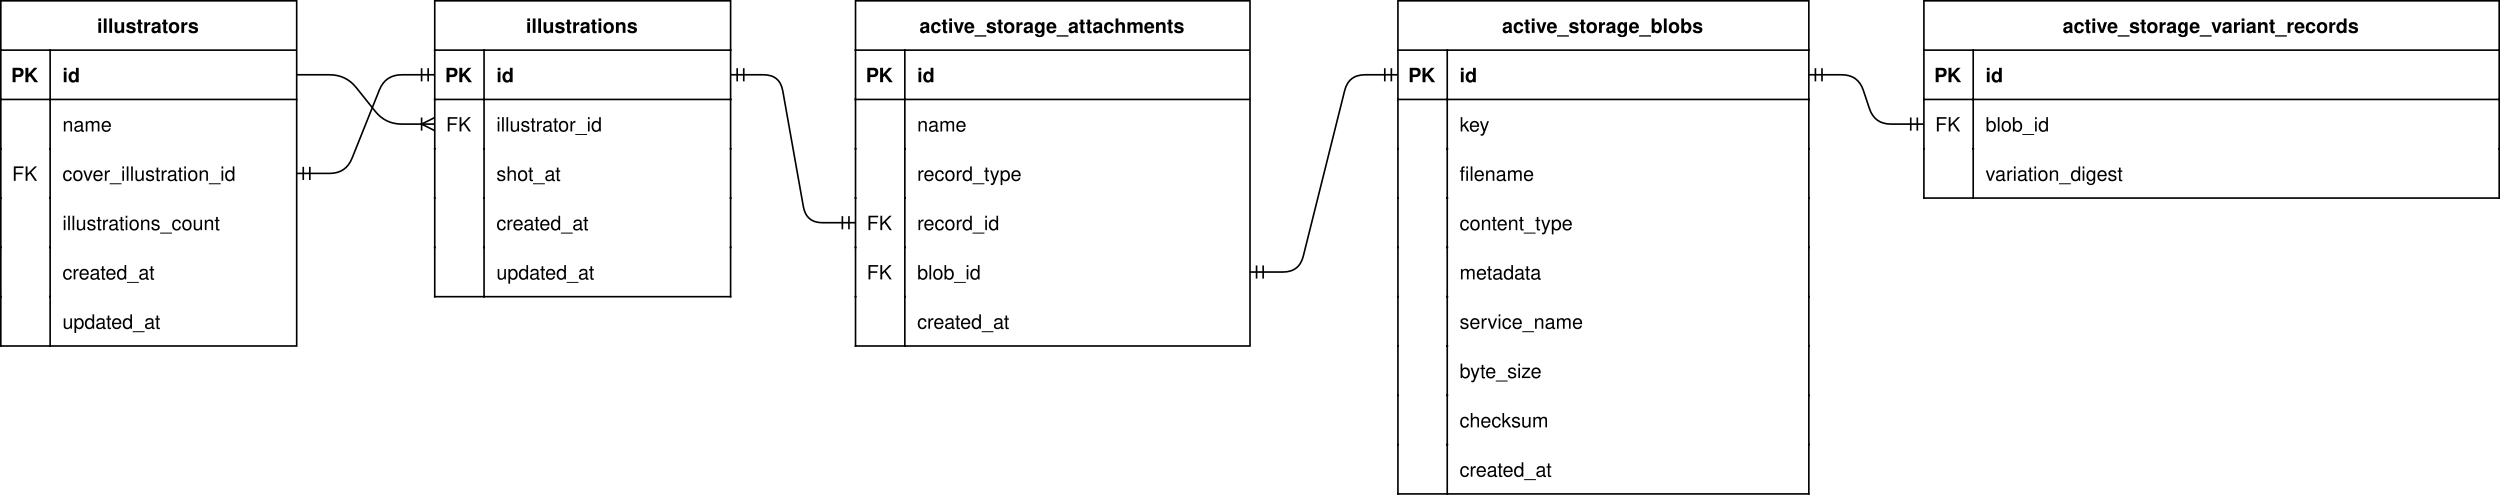
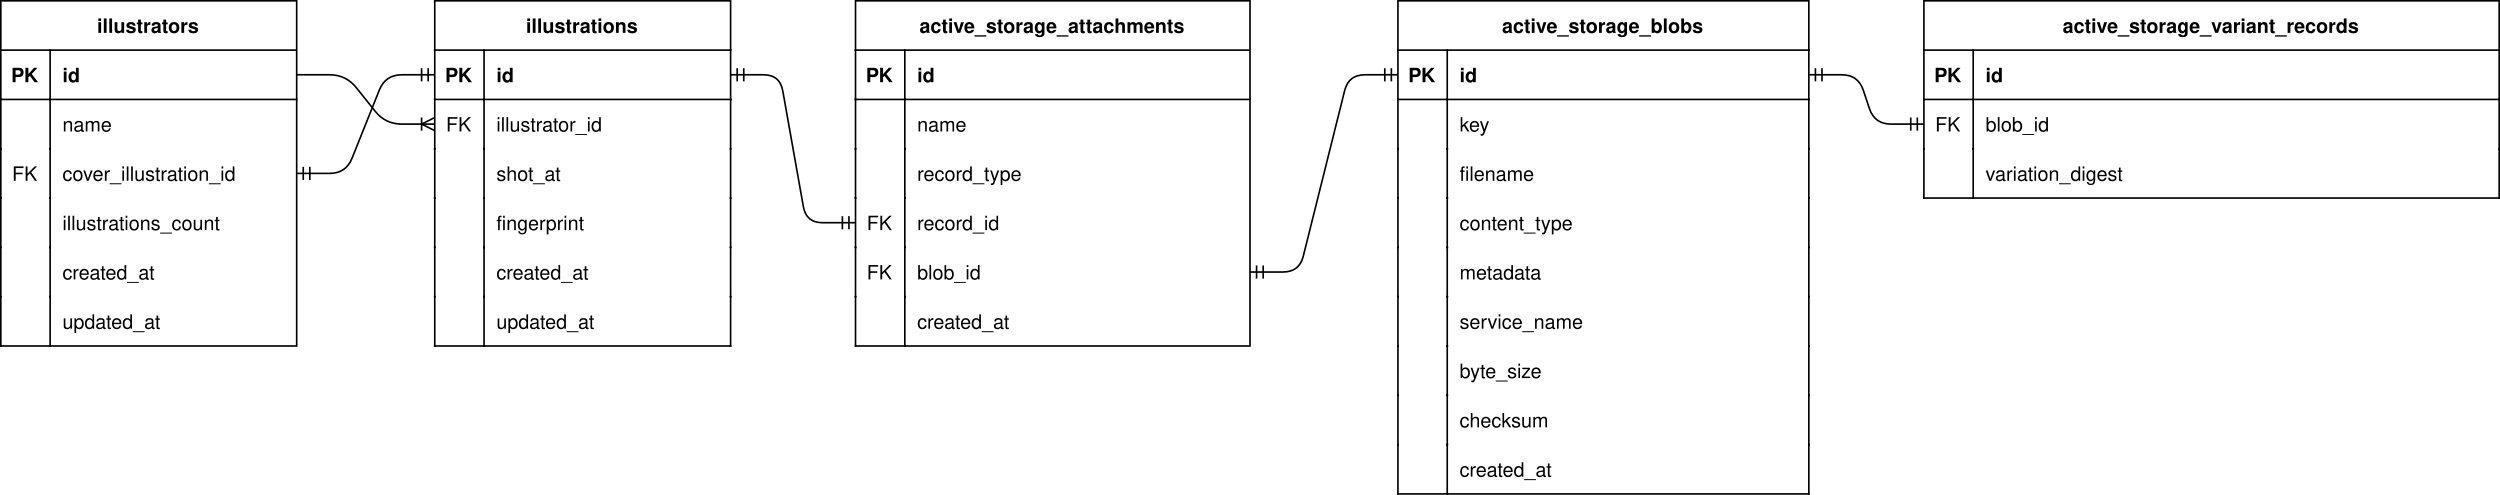
- <svg xmlns="http://www.w3.org/2000/svg" version="1.1" width="1521px" height="301px" viewBox="-0.5 -0.5 1521 301" content="&lt;mxfile&gt;&lt;diagram id=&quot;Jq6jx7LXszXOb3B-7CZP&quot; name=&quot;ページ1&quot;&gt;7Z3vj6I4GMf/Gt9uRETl5Tn745KbzW1mN7m7V6YjHSWL1JQ6o/vXXwsUkdZJq8BCaTLJ2AIVnu/jB/r0KR25D7vjFwz2268ogNFoMg6OI/fjaDJxHG9G/7GaU1YzdeZZxQaHQb7TueJ7+AvmleO89hAGMLnYkSAUkXB/WblGcQzX5KIOYIzeLnd7QdHlt+7BBgoV39cgEmv/CQOyzWoXk/m5/k8Ybrb8m52Zn23ZAb5zfiXJFgTorVTlfhq5Dxghkn3aHR9gxIzH7ZId9/nK1uLEMIyJygGT7IBXEB3yawuj6JAQDAjCSX6O5MQvnJ7unn0k4JlVLRMCMMn1cce0glqcgDCGmFY4aTmKwD4J092zmm0YBY/ghA6EN8RLy5fwCIOnTB62L1XqkTbGiqzxF9r49/xk2GYQhZuYfl7Ti2XfuMQwoefyCBKS7yGaI7fQK8QEHktVuXm+QLSDBJ/oLvnWWa4Ud9W8+HbW3VnkdduS5oWvgtzXNkXLZznoh1wRuTquoM77ijwxV1puEQ5/MR2i3G5lldLyW7iLQEx9FASVqiVKf5OptaknPKAIMSljFENBTbZTgNH+B8AbSPKKPQpjkl6yt6R/1AgP4w/eyKPn+kDLzrlM/9jumDygmDlcmEoEqXhvkAm4JGifNxrBF94+zk3MPj8jQtDuqtQTZalzbV1Fbd0apJ0K0n7766q49KpICKInyjIQb6JMihRt4CyFRC+pBQurVc1Z/XkharmXKKXTNgwCGEut7CpbuWRWV9OqeWNnA2i3BiKKiBgQ6uGHOEgEqYrzVFLPE7EZ/Gb1OAyzfZfJHqzDePOYHTmryOs1IO/x+o/Iq1Vupebq1XtmQawE4nE9IJ61COK5urTt/JBhEPL21Ck8UzaxQRReCNLFYAe7zuG6BTWZu77lbpvc9VvkLu8flbT9/LufgG9Cr69sZYPQ6ziCemtmrlURPghRvOr+Q3HdEpsMY2dh4dsgfJ1Jm/T1+4ha7oHDYu1EvFOWKZus1vRbiBmk1VDYaNR6FrVNotZrE7WzXqLWUzaqQah1xGjQGkPaerACphBWXVijCTsRlLbIbRK5izaRqzFw2mUGq1vZJAaLQ6OHfWAWg9WFNZnBEzGIdNGxeR/Io0Gkn7g8U0Az/6SovIejBebtTfKmBBR1tX9DBooku6inKSgaTyMG3SclKUTdj7ffloSiIbDR90sx7cjiWKPPoo3jNvNQJDlG/RwPnQwyciTJIyplUhszEqohrtEkFlOPLImbJHGbmSk6WUdd5vAgB0t56yXxki0ixoSONFQ1GcDu1PK2Sd62moziXh/t7jBfuQsOjK9iN8W0EVINYY1GrBidt8xtlLltZqW4GqH9LkNY3comQVgM3Zs2RKohrNEQFsNKYE3CV7hKCMJgA6ngBKy3O8i49y6eR4MYL/U4MK+PlxZ19c/Xt2Ghe8ZLC2e/Z7xUqm4td0wxLNTT8VJ3kJEh7hcDGC/VEPj6zbMgYj2CKzVXs+K2B3NPD0Yfx5Lx0sZwPDWjAzMdZAdmKnZgzJm6ryGp0fQV85MsfZukr2SMtDn6aqQidZm+g4zhT8UYPoZrhIMVOe1NgXAdQXwDIKzxeiML4RogLBs4bY7CYrypnzmDU3U7m8RhMaKUc7j7gYnadTWZwp5rodsodCUjp41B1xP7Nf2ELvfKYUHXE3suzxF6Nga5GqoajdyxRW6jyJXM528OuU4v+TpWNqpJfBXj8qYlCGoIazRiFeZJwGAD+fgltV9ITk8wSmf3fzpvyUY5M+g6E4ZlsovynxqMgz/Yih20+OlpB+Lg71T3lNOyDfAYkn/5sfTzf0z6D15e+njkP2hW4PimJ4ZP/5YLpaNY8XxYWuLHiZ7BOYUOeJ1bIDcS4eQfnaezMuOoYsEZS/QtKnFq1Fd4cRbvONE3duspuWdlkYsilMybyC4oP+rsNEJD00pDTrWhzAxCQzd4H/+m9ryPEucH+griUxfdzJW4mWfd7H43U8ghaB9yN3rSLV6r5H3cKGX347Gfzrjf1Ku43/xG9/MqDTnVhmp0P/FpqpL/yTqvNvOT3WidS1VkmZ/yBN4aeigzu1STWv9TLnbh5ndlfupmeyuLa8xiTbNBhvxmw1muSUPgd7qmk1oFV2quZsXtgk33hAP1cSzL/GwMx4Ys2TTINZtmYsrCT3jqOoxrV9Ro+NpVm9qFryzxsyn48q5u3+E7yFWb5mIwi5ofmpN6ryGryQSei1EjS+AmCSzN+mwMwWa83X6ubmWTECzGklgollrFoOR7DWlNxvBibqnbKHVlaZ9NUXdxffXDDkN2McjE+oXYA6VHgwAQYAZgNWQ1GrD2LZDNAlaW5NkYYHv5FsjFIGeQLsTxlQTi13ANV+YEEzSkNRqy15OvLWRrgGyRudsKZHsZKlioJwOZBFkxzvN8InDFUqcMIWwtb0rpPWHn17uWlrB1EFY9FfB+ws79PhJ2PshXAvLuTTkYu4Xrn8lhZwZgNWQ1GrDXu5YWsHUAdt4mYGe9BOwgV0Wbi6l6pk0G1RDWZMT64q1U0NfOk/Ik0/R4yradJ3WP+4mZTZV5Uq8AhyAmq+wNS3bGFNtaMOH6lClXdhsv0l3uuY/7E0Ey+5SmPmXKV5f7+pQpqbp1PKT5xiwuXrjpoB7c/OEsLq4h8PUHOLfeBzil5mpW3C4ufk+nWR/HkilTzeHYlMXF/UF2o32xG23UO+s0VDUawXb5qHYRLJk41RyCNWbFdRnAgxwoKkIrJfXSgAILXq2CcMM82AwU1zFi1H8UO2OF1UtsPHMmiWf6XXvtmM/dh8czq66jGs90xpWWnGpLNwc0aREjRMq7Y7DffkUBZHv8Dw==&lt;/diagram&gt;&lt;/mxfile&gt;">
+ <svg xmlns="http://www.w3.org/2000/svg" version="1.1" width="1521px" height="301px" viewBox="-0.5 -0.5 1521 301" content="&lt;mxfile&gt;&lt;diagram id=&quot;Jq6jx7LXszXOb3B-7CZP&quot; name=&quot;ページ1&quot;&gt;7Z3vj6I4GMf/Gt9uRETl5c3sj0tuNreZ3eTuXpmOdJQsUlPrjO5ffy20iLbOtgoMlCaTjFSo+HwfP9CHb2Hg36/3XzDYrL6iCCaD0TDaD/yPg9HIG4Ye/cdaDnlL4PGGJY4jvtKx4Xv8C4oteesujuD2ZEWCUELizWnjAqUpXJCTNoAxej1d7Rklp5+6AUsoNXxfgERu/SeOyCpvnY2mx/Y/YbxciU/2JmH+zhqIlfk32a5AhF5LTf6ngX+PESL5q/X+HiYseCIu+XafL7xb7BiGKdHZYJRv8AKSHf9ucZLstgQDgvCW7yM5iC9Od3fDXhLwxJrutgRgwvXxh7SBRpyAOIWYNnjZcpKAzTbOVs9bVnESPYAD2hHRkVi6e473MHrM5WHrUqUeaGdskXX+TDv/zneGvQ2SeJnS1wv6Zdkn3mG4pfvyALaEryGHg0foBWIC96UmHp4vEK0hwQe6Cn93wpXiqTrmi69H3b0Zb1uVNC9yFfBcWxY9H+WgL7gianV8SZ23FXlkqXS3Qjj+xXRIeNzKKmXLr/E6ASnNURCdNd2h7DeZRZtmwj1KEJMyRSmU1GQrRRhtfgC8hIQ3bFCckuwrB3f0jwbhfvghGAR0X+/psndcpn9sdUzuUcoSLs4kglS8V8gEvCNowztN4LPoH/MQs9dPiBC0vij1SFtqrq2vqa1fgbRjSdpvf10Ul34rEoPkkbIMpMsklyJDGzhKodBLGcEiaufhPP95IRq55ySj0yqOIpgqo+xrR7kUVt8wqryzYwCMewMJRUQKCM3wXRptJamK/dRSL5CxGb2zegKG+bp32w1YxOnyId9yciZvUIO8+8s/oqBSubW6q1bviQOxFoiH1YB40iCIp/rSNvNDhlEs+tOn8EQ7xBZReCZJl4I1bDuHqxbUZu6GjrtNcjdskLtifFTS9vN7nwFfhd5QO8oWoVcUbErqLVi45kX5IEbpvP0nxVVLbDOMvZmDb43w9UZN0jfsImpFBvaLtSP5SFmm7Ha+oJ9C7CCtgcJWozZwqK0TtUGTqJ10ErWBdlAtQq0nV4MWGNLeozmwhbD6wlpN2JGktENuncidNYlcgwunbWawfpRtYrB8aXS3iexisL6wNjN4JBeRTgY2bwN50Av7iS+cAu/hPykw7w6SVxlQ9NV+BweKwl3UUQuKwdmIRcdJhYWo/fX260woBgJbfbyUbUcOxwZjFmMcN+lDUXiMunk9dNTLypHCR1RyUltzJdRAXKtJLFuPHInrJHGTzhQT11GbOdzLi6Wi95J42xUi1pSODFS1GcDe0F0h/Q1wpQxRMbglbpRhZ66R/iaqPC+tRqw3lM91nynLIN7guMtGlGu1tRm0/thxts4T20atKP7lg2bLMHsyBW2sHVSLKOvL9SDbrCgGwlqNWPkyqGNurcxt0ovij/TVbTOE9aNsE4Tla6S2eVEMhLUawvKYBixI/ALnW4IwWEIqOAGL1Roy7r2J50EvjCmBAOZlY0rRVv2NUVz9/RZjSpHstxhTlOpWcsSU6+8dNab4vSzBi7zogTHFQODLB8+CiNUIrtVdxYq7EcwtIxhzHCuMKbXheGzHAGbcywHMWB7A2HOPFANJraavbAR19K2TvgozSn30NfB8tpm+vazhj+UaPoYLhKM5OWxsgXAVRXwLIGxwHzkH4QogrDKo1Edhud7UTXP2WD/ONnFYrihxDre/MFG5rjZTOPAddGuFrsKtUht0A3lc003oiqzsF3QDeeTylKAna5BroKrVyB065NaKXIVZpT7kep3k61A7qDbxVa7L22YQNBDWasRqTEiD0RKK65c0fjE5PMIku43Kp+M7+VXOHLreiGGZrBP+U4Np9Ad7NBJd/PS4Bmn0d6Z7xmnVG3Afk3/FtvT1f0z6DwFf+rgXP2i2IPBNdwwf/i0vlLZii8fNsiWxnZwZglNohxc8AjxIRJB/cLxvAAuOLha8oULfohFnQX2BJ3vxRhJ9Q9mMiCI9z54mVJSSRRf5F+JbHZNG6mh81pF33lEeBqmjK7JPfFJz2UeJ8wN9BemhjWnmK9IscGl2e5ppeAiah9yVmXRN1mplnwhKOf1E7ac16TcOztJvemX6BWcdeecdVZh+8tnUmf+TDV6d85MdaL1TVVTOT7WBt4IRysQ9E09v/KkWu0jzm5yfpm5vbXGteSrepJclv0l/notnIPAbQ9NRpYJrdVex4u7JeLeUA81xrHJ+1oZjS56N18uH401ky8JPeGg7jCtX1Gr4GtyoysG3AviqjJ91wVcMdbsOX/1np1kE36lczKLhh/ZY7w1ktZnAU7lq5AhcJ4GVrs/aEGzHY0Sm+lG2CcFyLYmVYmlULDLfG0hrM4ZnU0fdWqmrsn3WRd3Z5cfMthiys14a62fyCJRuDSJAgB2ANZDVasC6u0DWC1iVybM2wHbyLpCzXs4gncnXV7YQv8QLOLenmGAgrdWQvWy+dpCtALKFc7cRyHayVDDTNwPZBFm5zvN0IHDOrFOWELaSO6V0nrDTy0NLR9gqCKtvBbydsNOwi4Sd9vKWgGJ4Uy7GruDi53a3tgOwBrJaDVj3VJ56ATttErCdeSjPyS+xl4+fnMpWPdsmgxoIazNiQ/lQKunr5kkFiml6wrLt5kndkn6ys+lsntQLwDFIyTy/w5KbMcXeLZhwecqUrzqMF3aXW47j4UiSzJ2l6U+ZCvXlvjxlSqluFSdpoVy76uiUqSJNe3XiFso2JVunTBkIfPkEzq/2BE6ru4oVN7ijb69xrD7ZM8exYspUfTiWr9d28551YS+H0aE8jLbqnnUGqlqNYPf4qGYRrJg4VR+CDWbFtRnAvbxQVJRWSuplBQVWvJpH8ZJlsB0oruKKUfdR7A01nl7i6pkTRT0zbNttx0KRPqKeeZ46uvVMb3jWk3fe09UFTbqIESLl1THYrL6iCLI1/gc=&lt;/diagram&gt;&lt;/mxfile&gt;">
  <defs>
    <clipPath id="mx-clip-0-30-30-30-0">
      <rect x="0" y="30" width="30" height="30" />
    </clipPath>
    <clipPath id="mx-clip-36-30-144-30-0">
      <rect x="36" y="30" width="144" height="30" />
    </clipPath>
    <clipPath id="mx-clip-36-60-144-30-0">
      <rect x="36" y="60" width="144" height="30" />
    </clipPath>
    <clipPath id="mx-clip-0-90-30-30-0">
      <rect x="0" y="90" width="30" height="30" />
    </clipPath>
    <clipPath id="mx-clip-36-90-144-30-0">
      <rect x="36" y="90" width="144" height="30" />
    </clipPath>
    <clipPath id="mx-clip-36-120-144-30-0">
      <rect x="36" y="120" width="144" height="30" />
    </clipPath>
    <clipPath id="mx-clip-36-150-144-30-0">
      <rect x="36" y="150" width="144" height="30" />
    </clipPath>
    <clipPath id="mx-clip-36-180-144-30-0">
      <rect x="36" y="180" width="144" height="30" />
    </clipPath>
    <clipPath id="mx-clip-264-30-30-30-0">
      <rect x="264" y="30" width="30" height="30" />
    </clipPath>
    <clipPath id="mx-clip-300-30-144-30-0">
      <rect x="300" y="30" width="144" height="30" />
    </clipPath>
    <clipPath id="mx-clip-264-60-30-30-0">
      <rect x="264" y="60" width="30" height="30" />
    </clipPath>
    <clipPath id="mx-clip-300-60-144-30-0">
      <rect x="300" y="60" width="144" height="30" />
    </clipPath>
    <clipPath id="mx-clip-300-90-144-30-0">
      <rect x="300" y="90" width="144" height="30" />
    </clipPath>
    <clipPath id="mx-clip-300-120-144-30-0">
      <rect x="300" y="120" width="144" height="30" />
    </clipPath>
    <clipPath id="mx-clip-300-150-144-30-0">
      <rect x="300" y="150" width="144" height="30" />
+     </clipPath>
+     <clipPath id="mx-clip-300-180-144-30-0">
+       <rect x="300" y="180" width="144" height="30" />
    </clipPath>
    <clipPath id="mx-clip-520-30-30-30-0">
      <rect x="520" y="30" width="30" height="30" />
    </clipPath>
    <clipPath id="mx-clip-556-30-204-30-0">
      <rect x="556" y="30" width="204" height="30" />
    </clipPath>
    <clipPath id="mx-clip-556-60-204-30-0">
      <rect x="556" y="60" width="204" height="30" />
    </clipPath>
    <clipPath id="mx-clip-556-90-204-30-0">
      <rect x="556" y="90" width="204" height="30" />
    </clipPath>
    <clipPath id="mx-clip-520-120-30-30-0">
      <rect x="520" y="120" width="30" height="30" />
    </clipPath>
    <clipPath id="mx-clip-556-120-204-30-0">
      <rect x="556" y="120" width="204" height="30" />
    </clipPath>
    <clipPath id="mx-clip-520-150-30-30-0">
      <rect x="520" y="150" width="30" height="30" />
    </clipPath>
    <clipPath id="mx-clip-556-150-204-30-0">
      <rect x="556" y="150" width="204" height="30" />
    </clipPath>
    <clipPath id="mx-clip-556-180-204-30-0">
      <rect x="556" y="180" width="204" height="30" />
    </clipPath>
    <clipPath id="mx-clip-850-30-30-30-0">
      <rect x="850" y="30" width="30" height="30" />
    </clipPath>
    <clipPath id="mx-clip-886-30-214-30-0">
      <rect x="886" y="30" width="214" height="30" />
    </clipPath>
    <clipPath id="mx-clip-886-60-214-30-0">
      <rect x="886" y="60" width="214" height="30" />
    </clipPath>
    <clipPath id="mx-clip-886-90-214-30-0">
      <rect x="886" y="90" width="214" height="30" />
    </clipPath>
    <clipPath id="mx-clip-886-120-214-30-0">
      <rect x="886" y="120" width="214" height="30" />
    </clipPath>
    <clipPath id="mx-clip-886-150-214-30-0">
      <rect x="886" y="150" width="214" height="30" />
    </clipPath>
    <clipPath id="mx-clip-886-180-214-30-0">
      <rect x="886" y="180" width="214" height="30" />
    </clipPath>
    <clipPath id="mx-clip-886-210-214-30-0">
      <rect x="886" y="210" width="214" height="30" />
    </clipPath>
    <clipPath id="mx-clip-886-240-214-30-0">
      <rect x="886" y="240" width="214" height="30" />
    </clipPath>
    <clipPath id="mx-clip-886-270-214-30-0">
      <rect x="886" y="270" width="214" height="30" />
    </clipPath>
    <clipPath id="mx-clip-1170-30-30-30-0">
      <rect x="1170" y="30" width="30" height="30" />
    </clipPath>
    <clipPath id="mx-clip-1206-30-314-30-0">
      <rect x="1206" y="30" width="314" height="30" />
    </clipPath>
    <clipPath id="mx-clip-1170-60-30-30-0">
      <rect x="1170" y="60" width="30" height="30" />
    </clipPath>
    <clipPath id="mx-clip-1206-60-314-30-0">
      <rect x="1206" y="60" width="314" height="30" />
    </clipPath>
    <clipPath id="mx-clip-1206-90-314-30-0">
      <rect x="1206" y="90" width="314" height="30" />
    </clipPath>
  </defs>
  <g>
    <path d="M 0 30 L 0 0 L 180 0 L 180 30" fill="rgb(255, 255, 255)" stroke="rgb(0, 0, 0)" stroke-miterlimit="10" pointer-events="all" />
    <path d="M 0 30 L 0 210 L 180 210 L 180 30" fill="none" stroke="rgb(0, 0, 0)" stroke-miterlimit="10" pointer-events="none" />
    <path d="M 0 30 L 180 30" fill="none" stroke="rgb(0, 0, 0)" stroke-miterlimit="10" pointer-events="none" />
    <path d="M 30 30 L 30 60 L 30 90 L 30 120 L 30 150 L 30 180 L 30 210" fill="none" stroke="rgb(0, 0, 0)" stroke-miterlimit="10" pointer-events="none" />
    <g fill="rgb(0, 0, 0)" font-family="Helvetica" font-weight="bold" pointer-events="none" text-anchor="middle" font-size="12px">
      <text x="89.5" y="19.5">illustrators</text>
    </g>
    <path d="M 0 30 M 180 30 M 180 60 L 0 60" fill="none" stroke="rgb(0, 0, 0)" stroke-linecap="square" stroke-miterlimit="10" pointer-events="none" />
    <path d="M 0 30 M 30 30 M 30 60 M 0 60" fill="none" stroke="rgb(0, 0, 0)" stroke-linecap="square" stroke-miterlimit="10" pointer-events="none" />
    <g fill="rgb(0, 0, 0)" font-family="Helvetica" font-weight="bold" pointer-events="none" clip-path="url(#mx-clip-0-30-30-30-0)" text-anchor="middle" font-size="12px">
      <text x="14.5" y="49.5">PK</text>
    </g>
    <path d="M 30 30 M 180 30 M 180 60 M 30 60" fill="none" stroke="rgb(0, 0, 0)" stroke-linecap="square" stroke-miterlimit="10" pointer-events="none" />
    <g fill="rgb(0, 0, 0)" font-family="Helvetica" font-weight="bold" text-decoration="underline" pointer-events="none" clip-path="url(#mx-clip-36-30-144-30-0)" font-size="12px">
      <text x="37.5" y="49.5">id</text>
    </g>
    <path d="M 0 60 M 30 60 M 30 90 M 0 90" fill="none" stroke="rgb(0, 0, 0)" stroke-linecap="square" stroke-miterlimit="10" pointer-events="none" />
    <path d="M 30 60 M 180 60 M 180 90 M 30 90" fill="none" stroke="rgb(0, 0, 0)" stroke-linecap="square" stroke-miterlimit="10" pointer-events="none" />
    <g fill="rgb(0, 0, 0)" font-family="Helvetica" pointer-events="none" clip-path="url(#mx-clip-36-60-144-30-0)" font-size="12px">
      <text x="37.5" y="79.5">name</text>
    </g>
    <path d="M 0 90 M 30 90 M 30 120 M 0 120" fill="none" stroke="rgb(0, 0, 0)" stroke-linecap="square" stroke-miterlimit="10" pointer-events="none" />
    <g fill="rgb(0, 0, 0)" font-family="Helvetica" pointer-events="none" clip-path="url(#mx-clip-0-90-30-30-0)" text-anchor="middle" font-size="12px">
      <text x="14.5" y="109.5">FK</text>
    </g>
    <path d="M 30 90 M 180 90 M 180 120 M 30 120" fill="none" stroke="rgb(0, 0, 0)" stroke-linecap="square" stroke-miterlimit="10" pointer-events="none" />
    <g fill="rgb(0, 0, 0)" font-family="Helvetica" pointer-events="none" clip-path="url(#mx-clip-36-90-144-30-0)" font-size="12px">
      <text x="37.5" y="109.5">cover_illustration_id</text>
    </g>
    <path d="M 0 120 M 30 120 M 30 150 M 0 150" fill="none" stroke="rgb(0, 0, 0)" stroke-linecap="square" stroke-miterlimit="10" pointer-events="none" />
    <path d="M 30 120 M 180 120 M 180 150 M 30 150" fill="none" stroke="rgb(0, 0, 0)" stroke-linecap="square" stroke-miterlimit="10" pointer-events="none" />
    <g fill="rgb(0, 0, 0)" font-family="Helvetica" pointer-events="none" clip-path="url(#mx-clip-36-120-144-30-0)" font-size="12px">
      <text x="37.5" y="139.5">illustrations_count</text>
    </g>
    <path d="M 0 150 M 30 150 M 30 180 M 0 180" fill="none" stroke="rgb(0, 0, 0)" stroke-linecap="square" stroke-miterlimit="10" pointer-events="none" />
    <path d="M 30 150 M 180 150 M 180 180 M 30 180" fill="none" stroke="rgb(0, 0, 0)" stroke-linecap="square" stroke-miterlimit="10" pointer-events="none" />
    <g fill="rgb(0, 0, 0)" font-family="Helvetica" pointer-events="none" clip-path="url(#mx-clip-36-150-144-30-0)" font-size="12px">
      <text x="37.5" y="169.5">created_at</text>
    </g>
    <path d="M 0 180 M 30 180 M 30 210 M 0 210" fill="none" stroke="rgb(0, 0, 0)" stroke-linecap="square" stroke-miterlimit="10" pointer-events="none" />
    <path d="M 30 180 M 180 180 M 180 210 M 30 210" fill="none" stroke="rgb(0, 0, 0)" stroke-linecap="square" stroke-miterlimit="10" pointer-events="none" />
    <g fill="rgb(0, 0, 0)" font-family="Helvetica" pointer-events="none" clip-path="url(#mx-clip-36-180-144-30-0)" font-size="12px">
      <text x="37.5" y="199.5">updated_at</text>
    </g>
    <path d="M 264 30 L 264 0 L 444 0 L 444 30" fill="rgb(255, 255, 255)" stroke="rgb(0, 0, 0)" stroke-miterlimit="10" pointer-events="none" />
-     <path d="M 264 30 L 264 180 L 444 180 L 444 30" fill="none" stroke="rgb(0, 0, 0)" stroke-miterlimit="10" pointer-events="none" />
+     <path d="M 264 30 L 264 210 L 444 210 L 444 30" fill="none" stroke="rgb(0, 0, 0)" stroke-miterlimit="10" pointer-events="none" />
    <path d="M 264 30 L 444 30" fill="none" stroke="rgb(0, 0, 0)" stroke-miterlimit="10" pointer-events="none" />
-     <path d="M 294 30 L 294 60 L 294 90 L 294 120 L 294 150 L 294 180" fill="none" stroke="rgb(0, 0, 0)" stroke-miterlimit="10" pointer-events="none" />
+     <path d="M 294 30 L 294 60 L 294 90 L 294 120 L 294 150 L 294 180 L 294 210" fill="none" stroke="rgb(0, 0, 0)" stroke-miterlimit="10" pointer-events="none" />
    <g fill="rgb(0, 0, 0)" font-family="Helvetica" font-weight="bold" pointer-events="none" text-anchor="middle" font-size="12px">
      <text x="353.5" y="19.5">illustrations</text>
    </g>
    <path d="M 264 30 M 444 30 M 444 60 L 264 60" fill="none" stroke="rgb(0, 0, 0)" stroke-linecap="square" stroke-miterlimit="10" pointer-events="none" />
    <path d="M 264 30 M 294 30 M 294 60 M 264 60" fill="none" stroke="rgb(0, 0, 0)" stroke-linecap="square" stroke-miterlimit="10" pointer-events="none" />
    <g fill="rgb(0, 0, 0)" font-family="Helvetica" font-weight="bold" pointer-events="none" clip-path="url(#mx-clip-264-30-30-30-0)" text-anchor="middle" font-size="12px">
      <text x="278.5" y="49.5">PK</text>
    </g>
    <path d="M 294 30 M 444 30 M 444 60 M 294 60" fill="none" stroke="rgb(0, 0, 0)" stroke-linecap="square" stroke-miterlimit="10" pointer-events="none" />
    <g fill="rgb(0, 0, 0)" font-family="Helvetica" font-weight="bold" text-decoration="underline" pointer-events="none" clip-path="url(#mx-clip-300-30-144-30-0)" font-size="12px">
      <text x="301.5" y="49.5">id</text>
    </g>
    <path d="M 264 60 M 294 60 M 294 90 M 264 90" fill="none" stroke="rgb(0, 0, 0)" stroke-linecap="square" stroke-miterlimit="10" pointer-events="none" />
    <g fill="rgb(0, 0, 0)" font-family="Helvetica" pointer-events="none" clip-path="url(#mx-clip-264-60-30-30-0)" text-anchor="middle" font-size="12px">
      <text x="278.5" y="79.5">FK</text>
    </g>
    <path d="M 294 60 M 444 60 M 444 90 M 294 90" fill="none" stroke="rgb(0, 0, 0)" stroke-linecap="square" stroke-miterlimit="10" pointer-events="none" />
    <g fill="rgb(0, 0, 0)" font-family="Helvetica" pointer-events="none" clip-path="url(#mx-clip-300-60-144-30-0)" font-size="12px">
      <text x="301.5" y="79.5">illustrator_id</text>
    </g>
    <path d="M 264 90 M 294 90 M 294 120 M 264 120" fill="none" stroke="rgb(0, 0, 0)" stroke-linecap="square" stroke-miterlimit="10" pointer-events="none" />
    <path d="M 294 90 M 444 90 M 444 120 M 294 120" fill="none" stroke="rgb(0, 0, 0)" stroke-linecap="square" stroke-miterlimit="10" pointer-events="none" />
    <g fill="rgb(0, 0, 0)" font-family="Helvetica" pointer-events="none" clip-path="url(#mx-clip-300-90-144-30-0)" font-size="12px">
      <text x="301.5" y="109.5">shot_at</text>
    </g>
    <path d="M 264 120 M 294 120 M 294 150 M 264 150" fill="none" stroke="rgb(0, 0, 0)" stroke-linecap="square" stroke-miterlimit="10" pointer-events="none" />
    <path d="M 294 120 M 444 120 M 444 150 M 294 150" fill="none" stroke="rgb(0, 0, 0)" stroke-linecap="square" stroke-miterlimit="10" pointer-events="none" />
    <g fill="rgb(0, 0, 0)" font-family="Helvetica" pointer-events="none" clip-path="url(#mx-clip-300-120-144-30-0)" font-size="12px">
-       <text x="301.5" y="139.5">created_at</text>
+       <text x="301.5" y="139.5">fingerprint</text>
    </g>
    <path d="M 264 150 M 294 150 M 294 180 M 264 180" fill="none" stroke="rgb(0, 0, 0)" stroke-linecap="square" stroke-miterlimit="10" pointer-events="none" />
    <path d="M 294 150 M 444 150 M 444 180 M 294 180" fill="none" stroke="rgb(0, 0, 0)" stroke-linecap="square" stroke-miterlimit="10" pointer-events="none" />
    <g fill="rgb(0, 0, 0)" font-family="Helvetica" pointer-events="none" clip-path="url(#mx-clip-300-150-144-30-0)" font-size="12px">
-       <text x="301.5" y="169.5">updated_at</text>
+       <text x="301.5" y="169.5">created_at</text>
+     </g>
+     <path d="M 264 180 M 294 180 M 294 210 M 264 210" fill="none" stroke="rgb(0, 0, 0)" stroke-linecap="square" stroke-miterlimit="10" pointer-events="none" />
+     <path d="M 294 180 M 444 180 M 444 210 M 294 210" fill="none" stroke="rgb(0, 0, 0)" stroke-linecap="square" stroke-miterlimit="10" pointer-events="none" />
+     <g fill="rgb(0, 0, 0)" font-family="Helvetica" pointer-events="none" clip-path="url(#mx-clip-300-180-144-30-0)" font-size="12px">
+       <text x="301.5" y="199.5">updated_at</text>
    </g>
    <path d="M 520 30 L 520 0 L 760 0 L 760 30" fill="rgb(255, 255, 255)" stroke="rgb(0, 0, 0)" stroke-miterlimit="10" pointer-events="none" />
    <path d="M 520 30 L 520 210 L 760 210 L 760 30" fill="none" stroke="rgb(0, 0, 0)" stroke-miterlimit="10" pointer-events="none" />
    <path d="M 520 30 L 760 30" fill="none" stroke="rgb(0, 0, 0)" stroke-miterlimit="10" pointer-events="none" />
    <path d="M 550 30 L 550 60 L 550 90 L 550 120 L 550 150 L 550 180 L 550 210" fill="none" stroke="rgb(0, 0, 0)" stroke-miterlimit="10" pointer-events="none" />
    <g fill="rgb(0, 0, 0)" font-family="Helvetica" font-weight="bold" pointer-events="none" text-anchor="middle" font-size="12px">
      <text x="639.5" y="19.5">active_storage_attachments</text>
    </g>
    <path d="M 520 30 M 760 30 M 760 60 L 520 60" fill="none" stroke="rgb(0, 0, 0)" stroke-linecap="square" stroke-miterlimit="10" pointer-events="none" />
    <path d="M 520 30 M 550 30 M 550 60 M 520 60" fill="none" stroke="rgb(0, 0, 0)" stroke-linecap="square" stroke-miterlimit="10" pointer-events="none" />
    <g fill="rgb(0, 0, 0)" font-family="Helvetica" font-weight="bold" pointer-events="none" clip-path="url(#mx-clip-520-30-30-30-0)" text-anchor="middle" font-size="12px">
      <text x="534.5" y="49.5">PK</text>
    </g>
    <path d="M 550 30 M 760 30 M 760 60 M 550 60" fill="none" stroke="rgb(0, 0, 0)" stroke-linecap="square" stroke-miterlimit="10" pointer-events="none" />
    <g fill="rgb(0, 0, 0)" font-family="Helvetica" font-weight="bold" text-decoration="underline" pointer-events="none" clip-path="url(#mx-clip-556-30-204-30-0)" font-size="12px">
      <text x="557.5" y="49.5">id</text>
    </g>
    <path d="M 520 60 M 550 60 M 550 90 M 520 90" fill="none" stroke="rgb(0, 0, 0)" stroke-linecap="square" stroke-miterlimit="10" pointer-events="none" />
    <path d="M 550 60 M 760 60 M 760 90 M 550 90" fill="none" stroke="rgb(0, 0, 0)" stroke-linecap="square" stroke-miterlimit="10" pointer-events="none" />
    <g fill="rgb(0, 0, 0)" font-family="Helvetica" pointer-events="none" clip-path="url(#mx-clip-556-60-204-30-0)" font-size="12px">
      <text x="557.5" y="79.5">name</text>
    </g>
    <path d="M 520 90 M 550 90 M 550 120 M 520 120" fill="none" stroke="rgb(0, 0, 0)" stroke-linecap="square" stroke-miterlimit="10" pointer-events="none" />
    <path d="M 550 90 M 760 90 M 760 120 M 550 120" fill="none" stroke="rgb(0, 0, 0)" stroke-linecap="square" stroke-miterlimit="10" pointer-events="none" />
    <g fill="rgb(0, 0, 0)" font-family="Helvetica" pointer-events="none" clip-path="url(#mx-clip-556-90-204-30-0)" font-size="12px">
      <text x="557.5" y="109.5">record_type</text>
    </g>
    <path d="M 520 120 M 550 120 M 550 150 M 520 150" fill="none" stroke="rgb(0, 0, 0)" stroke-linecap="square" stroke-miterlimit="10" pointer-events="none" />
    <g fill="rgb(0, 0, 0)" font-family="Helvetica" pointer-events="none" clip-path="url(#mx-clip-520-120-30-30-0)" text-anchor="middle" font-size="12px">
      <text x="534.5" y="139.5">FK</text>
    </g>
    <path d="M 550 120 M 760 120 M 760 150 M 550 150" fill="none" stroke="rgb(0, 0, 0)" stroke-linecap="square" stroke-miterlimit="10" pointer-events="none" />
    <g fill="rgb(0, 0, 0)" font-family="Helvetica" pointer-events="none" clip-path="url(#mx-clip-556-120-204-30-0)" font-size="12px">
      <text x="557.5" y="139.5">record_id</text>
    </g>
    <path d="M 520 150 M 550 150 M 550 180 M 520 180" fill="none" stroke="rgb(0, 0, 0)" stroke-linecap="square" stroke-miterlimit="10" pointer-events="none" />
    <g fill="rgb(0, 0, 0)" font-family="Helvetica" pointer-events="none" clip-path="url(#mx-clip-520-150-30-30-0)" text-anchor="middle" font-size="12px">
      <text x="534.5" y="169.5">FK</text>
    </g>
    <path d="M 550 150 M 760 150 M 760 180 M 550 180" fill="none" stroke="rgb(0, 0, 0)" stroke-linecap="square" stroke-miterlimit="10" pointer-events="none" />
    <g fill="rgb(0, 0, 0)" font-family="Helvetica" pointer-events="none" clip-path="url(#mx-clip-556-150-204-30-0)" font-size="12px">
      <text x="557.5" y="169.5">blob_id</text>
    </g>
    <path d="M 520 180 M 550 180 M 550 210 M 520 210" fill="none" stroke="rgb(0, 0, 0)" stroke-linecap="square" stroke-miterlimit="10" pointer-events="none" />
    <path d="M 550 180 M 760 180 M 760 210 M 550 210" fill="none" stroke="rgb(0, 0, 0)" stroke-linecap="square" stroke-miterlimit="10" pointer-events="none" />
    <g fill="rgb(0, 0, 0)" font-family="Helvetica" pointer-events="none" clip-path="url(#mx-clip-556-180-204-30-0)" font-size="12px">
      <text x="557.5" y="199.5">created_at</text>
    </g>
    <path d="M 180 105 L 200 105 Q 210 105 213.71 95.72 L 230.29 54.28 Q 234 45 244 45 L 264 45" fill="none" stroke="rgb(0, 0, 0)" stroke-miterlimit="10" pointer-events="none" />
    <path d="M 184 101 L 184 109 M 188 101 L 188 109" fill="none" stroke="rgb(0, 0, 0)" stroke-miterlimit="10" pointer-events="none" />
    <path d="M 260 49 L 260 41 M 256 49 L 256 41" fill="none" stroke="rgb(0, 0, 0)" stroke-miterlimit="10" pointer-events="none" />
    <path d="M 180 45 L 200 45 Q 210 45 216.25 52.81 L 227.75 67.19 Q 234 75 244 75 L 264 75" fill="none" stroke="rgb(0, 0, 0)" stroke-miterlimit="10" pointer-events="none" />
    <path d="M 256 79 L 256 71 M 264 71 L 256 75 L 264 79" fill="none" stroke="rgb(0, 0, 0)" stroke-miterlimit="10" pointer-events="none" />
    <path d="M 444 45 L 464 45 Q 474 45 475.75 54.85 L 488.25 125.15 Q 490 135 500 135 L 520 135" fill="none" stroke="rgb(0, 0, 0)" stroke-miterlimit="10" pointer-events="none" />
    <path d="M 448 41 L 448 49 M 452 41 L 452 49" fill="none" stroke="rgb(0, 0, 0)" stroke-miterlimit="10" pointer-events="none" />
    <path d="M 516 139 L 516 131 M 512 139 L 512 131" fill="none" stroke="rgb(0, 0, 0)" stroke-miterlimit="10" pointer-events="none" />
    <path d="M 850 30 L 850 0 L 1100 0 L 1100 30" fill="rgb(255, 255, 255)" stroke="rgb(0, 0, 0)" stroke-miterlimit="10" pointer-events="none" />
    <path d="M 850 30 L 850 300 L 1100 300 L 1100 30" fill="none" stroke="rgb(0, 0, 0)" stroke-miterlimit="10" pointer-events="none" />
    <path d="M 850 30 L 1100 30" fill="none" stroke="rgb(0, 0, 0)" stroke-miterlimit="10" pointer-events="none" />
    <path d="M 880 30 L 880 60 L 880 90 L 880 120 L 880 150 L 880 180 L 880 210 L 880 240 L 880 270 L 880 300" fill="none" stroke="rgb(0, 0, 0)" stroke-miterlimit="10" pointer-events="none" />
    <g fill="rgb(0, 0, 0)" font-family="Helvetica" font-weight="bold" pointer-events="none" text-anchor="middle" font-size="12px">
      <text x="974.5" y="19.5">active_storage_blobs</text>
    </g>
    <path d="M 850 30 M 1100 30 M 1100 60 L 850 60" fill="none" stroke="rgb(0, 0, 0)" stroke-linecap="square" stroke-miterlimit="10" pointer-events="none" />
    <path d="M 850 30 M 880 30 M 880 60 M 850 60" fill="none" stroke="rgb(0, 0, 0)" stroke-linecap="square" stroke-miterlimit="10" pointer-events="none" />
    <g fill="rgb(0, 0, 0)" font-family="Helvetica" font-weight="bold" pointer-events="none" clip-path="url(#mx-clip-850-30-30-30-0)" text-anchor="middle" font-size="12px">
      <text x="864.5" y="49.5">PK</text>
    </g>
    <path d="M 880 30 M 1100 30 M 1100 60 M 880 60" fill="none" stroke="rgb(0, 0, 0)" stroke-linecap="square" stroke-miterlimit="10" pointer-events="none" />
    <g fill="rgb(0, 0, 0)" font-family="Helvetica" font-weight="bold" text-decoration="underline" pointer-events="none" clip-path="url(#mx-clip-886-30-214-30-0)" font-size="12px">
      <text x="887.5" y="49.5">id</text>
    </g>
    <path d="M 850 60 M 880 60 M 880 90 M 850 90" fill="none" stroke="rgb(0, 0, 0)" stroke-linecap="square" stroke-miterlimit="10" pointer-events="none" />
    <path d="M 880 60 M 1100 60 M 1100 90 M 880 90" fill="none" stroke="rgb(0, 0, 0)" stroke-linecap="square" stroke-miterlimit="10" pointer-events="none" />
    <g fill="rgb(0, 0, 0)" font-family="Helvetica" pointer-events="none" clip-path="url(#mx-clip-886-60-214-30-0)" font-size="12px">
      <text x="887.5" y="79.5">key</text>
    </g>
    <path d="M 850 90 M 880 90 M 880 120 M 850 120" fill="none" stroke="rgb(0, 0, 0)" stroke-linecap="square" stroke-miterlimit="10" pointer-events="none" />
    <path d="M 880 90 M 1100 90 M 1100 120 M 880 120" fill="none" stroke="rgb(0, 0, 0)" stroke-linecap="square" stroke-miterlimit="10" pointer-events="none" />
    <g fill="rgb(0, 0, 0)" font-family="Helvetica" pointer-events="none" clip-path="url(#mx-clip-886-90-214-30-0)" font-size="12px">
      <text x="887.5" y="109.5">filename</text>
    </g>
    <path d="M 850 120 M 880 120 M 880 150 M 850 150" fill="none" stroke="rgb(0, 0, 0)" stroke-linecap="square" stroke-miterlimit="10" pointer-events="none" />
    <path d="M 880 120 M 1100 120 M 1100 150 M 880 150" fill="none" stroke="rgb(0, 0, 0)" stroke-linecap="square" stroke-miterlimit="10" pointer-events="none" />
    <g fill="rgb(0, 0, 0)" font-family="Helvetica" pointer-events="none" clip-path="url(#mx-clip-886-120-214-30-0)" font-size="12px">
      <text x="887.5" y="139.5">content_type</text>
    </g>
    <path d="M 850 150 M 880 150 M 880 180 M 850 180" fill="none" stroke="rgb(0, 0, 0)" stroke-linecap="square" stroke-miterlimit="10" pointer-events="none" />
    <path d="M 880 150 M 1100 150 M 1100 180 M 880 180" fill="none" stroke="rgb(0, 0, 0)" stroke-linecap="square" stroke-miterlimit="10" pointer-events="none" />
    <g fill="rgb(0, 0, 0)" font-family="Helvetica" pointer-events="none" clip-path="url(#mx-clip-886-150-214-30-0)" font-size="12px">
      <text x="887.5" y="169.5">metadata</text>
    </g>
    <path d="M 850 180 M 880 180 M 880 210 M 850 210" fill="none" stroke="rgb(0, 0, 0)" stroke-linecap="square" stroke-miterlimit="10" pointer-events="none" />
    <path d="M 880 180 M 1100 180 M 1100 210 M 880 210" fill="none" stroke="rgb(0, 0, 0)" stroke-linecap="square" stroke-miterlimit="10" pointer-events="none" />
    <g fill="rgb(0, 0, 0)" font-family="Helvetica" pointer-events="none" clip-path="url(#mx-clip-886-180-214-30-0)" font-size="12px">
      <text x="887.5" y="199.5">service_name</text>
    </g>
    <path d="M 850 210 M 880 210 M 880 240 M 850 240" fill="none" stroke="rgb(0, 0, 0)" stroke-linecap="square" stroke-miterlimit="10" pointer-events="none" />
    <path d="M 880 210 M 1100 210 M 1100 240 M 880 240" fill="none" stroke="rgb(0, 0, 0)" stroke-linecap="square" stroke-miterlimit="10" pointer-events="none" />
    <g fill="rgb(0, 0, 0)" font-family="Helvetica" pointer-events="none" clip-path="url(#mx-clip-886-210-214-30-0)" font-size="12px">
      <text x="887.5" y="229.5">byte_size</text>
    </g>
    <path d="M 850 240 M 880 240 M 880 270 M 850 270" fill="none" stroke="rgb(0, 0, 0)" stroke-linecap="square" stroke-miterlimit="10" pointer-events="none" />
    <path d="M 880 240 M 1100 240 M 1100 270 M 880 270" fill="none" stroke="rgb(0, 0, 0)" stroke-linecap="square" stroke-miterlimit="10" pointer-events="none" />
    <g fill="rgb(0, 0, 0)" font-family="Helvetica" pointer-events="none" clip-path="url(#mx-clip-886-240-214-30-0)" font-size="12px">
      <text x="887.5" y="259.5">checksum</text>
    </g>
    <path d="M 850 270 M 880 270 M 880 300 M 850 300" fill="none" stroke="rgb(0, 0, 0)" stroke-linecap="square" stroke-miterlimit="10" pointer-events="none" />
    <path d="M 880 270 M 1100 270 M 1100 300 M 880 300" fill="none" stroke="rgb(0, 0, 0)" stroke-linecap="square" stroke-miterlimit="10" pointer-events="none" />
    <g fill="rgb(0, 0, 0)" font-family="Helvetica" pointer-events="none" clip-path="url(#mx-clip-886-270-214-30-0)" font-size="12px">
      <text x="887.5" y="289.5">created_at</text>
    </g>
    <path d="M 760 165 L 780 165 Q 790 165 792.43 155.3 L 817.57 54.7 Q 820 45 830 45 L 850 45" fill="none" stroke="rgb(0, 0, 0)" stroke-miterlimit="10" pointer-events="none" />
    <path d="M 764 161 L 764 169 M 768 161 L 768 169" fill="none" stroke="rgb(0, 0, 0)" stroke-miterlimit="10" pointer-events="none" />
    <path d="M 846 49 L 846 41 M 842 49 L 842 41" fill="none" stroke="rgb(0, 0, 0)" stroke-miterlimit="10" pointer-events="none" />
    <path d="M 1170 30 L 1170 0 L 1520 0 L 1520 30" fill="rgb(255, 255, 255)" stroke="rgb(0, 0, 0)" stroke-miterlimit="10" pointer-events="none" />
    <path d="M 1170 30 L 1170 120 L 1520 120 L 1520 30" fill="none" stroke="rgb(0, 0, 0)" stroke-miterlimit="10" pointer-events="none" />
    <path d="M 1170 30 L 1520 30" fill="none" stroke="rgb(0, 0, 0)" stroke-miterlimit="10" pointer-events="none" />
    <path d="M 1200 30 L 1200 60 L 1200 90 L 1200 120" fill="none" stroke="rgb(0, 0, 0)" stroke-miterlimit="10" pointer-events="none" />
    <g fill="rgb(0, 0, 0)" font-family="Helvetica" font-weight="bold" pointer-events="none" text-anchor="middle" font-size="12px">
      <text x="1344.5" y="19.5">active_storage_variant_records</text>
    </g>
    <path d="M 1170 30 M 1520 30 M 1520 60 L 1170 60" fill="none" stroke="rgb(0, 0, 0)" stroke-linecap="square" stroke-miterlimit="10" pointer-events="none" />
    <path d="M 1170 30 M 1200 30 M 1200 60 M 1170 60" fill="none" stroke="rgb(0, 0, 0)" stroke-linecap="square" stroke-miterlimit="10" pointer-events="none" />
    <g fill="rgb(0, 0, 0)" font-family="Helvetica" font-weight="bold" pointer-events="none" clip-path="url(#mx-clip-1170-30-30-30-0)" text-anchor="middle" font-size="12px">
      <text x="1184.5" y="49.5">PK</text>
    </g>
    <path d="M 1200 30 M 1520 30 M 1520 60 M 1200 60" fill="none" stroke="rgb(0, 0, 0)" stroke-linecap="square" stroke-miterlimit="10" pointer-events="none" />
    <g fill="rgb(0, 0, 0)" font-family="Helvetica" font-weight="bold" text-decoration="underline" pointer-events="none" clip-path="url(#mx-clip-1206-30-314-30-0)" font-size="12px">
      <text x="1207.5" y="49.5">id</text>
    </g>
    <path d="M 1170 60 M 1200 60 M 1200 90 M 1170 90" fill="none" stroke="rgb(0, 0, 0)" stroke-linecap="square" stroke-miterlimit="10" pointer-events="none" />
    <g fill="rgb(0, 0, 0)" font-family="Helvetica" pointer-events="none" clip-path="url(#mx-clip-1170-60-30-30-0)" text-anchor="middle" font-size="12px">
      <text x="1184.5" y="79.5">FK</text>
    </g>
    <path d="M 1200 60 M 1520 60 M 1520 90 M 1200 90" fill="none" stroke="rgb(0, 0, 0)" stroke-linecap="square" stroke-miterlimit="10" pointer-events="none" />
    <g fill="rgb(0, 0, 0)" font-family="Helvetica" pointer-events="none" clip-path="url(#mx-clip-1206-60-314-30-0)" font-size="12px">
      <text x="1207.5" y="79.5">blob_id</text>
    </g>
    <path d="M 1170 90 M 1200 90 M 1200 120 M 1170 120" fill="none" stroke="rgb(0, 0, 0)" stroke-linecap="square" stroke-miterlimit="10" pointer-events="none" />
    <path d="M 1200 90 M 1520 90 M 1520 120 M 1200 120" fill="none" stroke="rgb(0, 0, 0)" stroke-linecap="square" stroke-miterlimit="10" pointer-events="none" />
    <g fill="rgb(0, 0, 0)" font-family="Helvetica" pointer-events="none" clip-path="url(#mx-clip-1206-90-314-30-0)" font-size="12px">
      <text x="1207.5" y="109.5">variation_digest</text>
    </g>
    <path d="M 1100 45 L 1120 45 Q 1130 45 1133.16 54.49 L 1136.84 65.51 Q 1140 75 1150 75 L 1170 75" fill="none" stroke="rgb(0, 0, 0)" stroke-miterlimit="10" pointer-events="none" />
    <path d="M 1104 41 L 1104 49 M 1108 41 L 1108 49" fill="none" stroke="rgb(0, 0, 0)" stroke-miterlimit="10" pointer-events="none" />
    <path d="M 1166 79 L 1166 71 M 1162 79 L 1162 71" fill="none" stroke="rgb(0, 0, 0)" stroke-miterlimit="10" pointer-events="none" />
  </g>
</svg>
